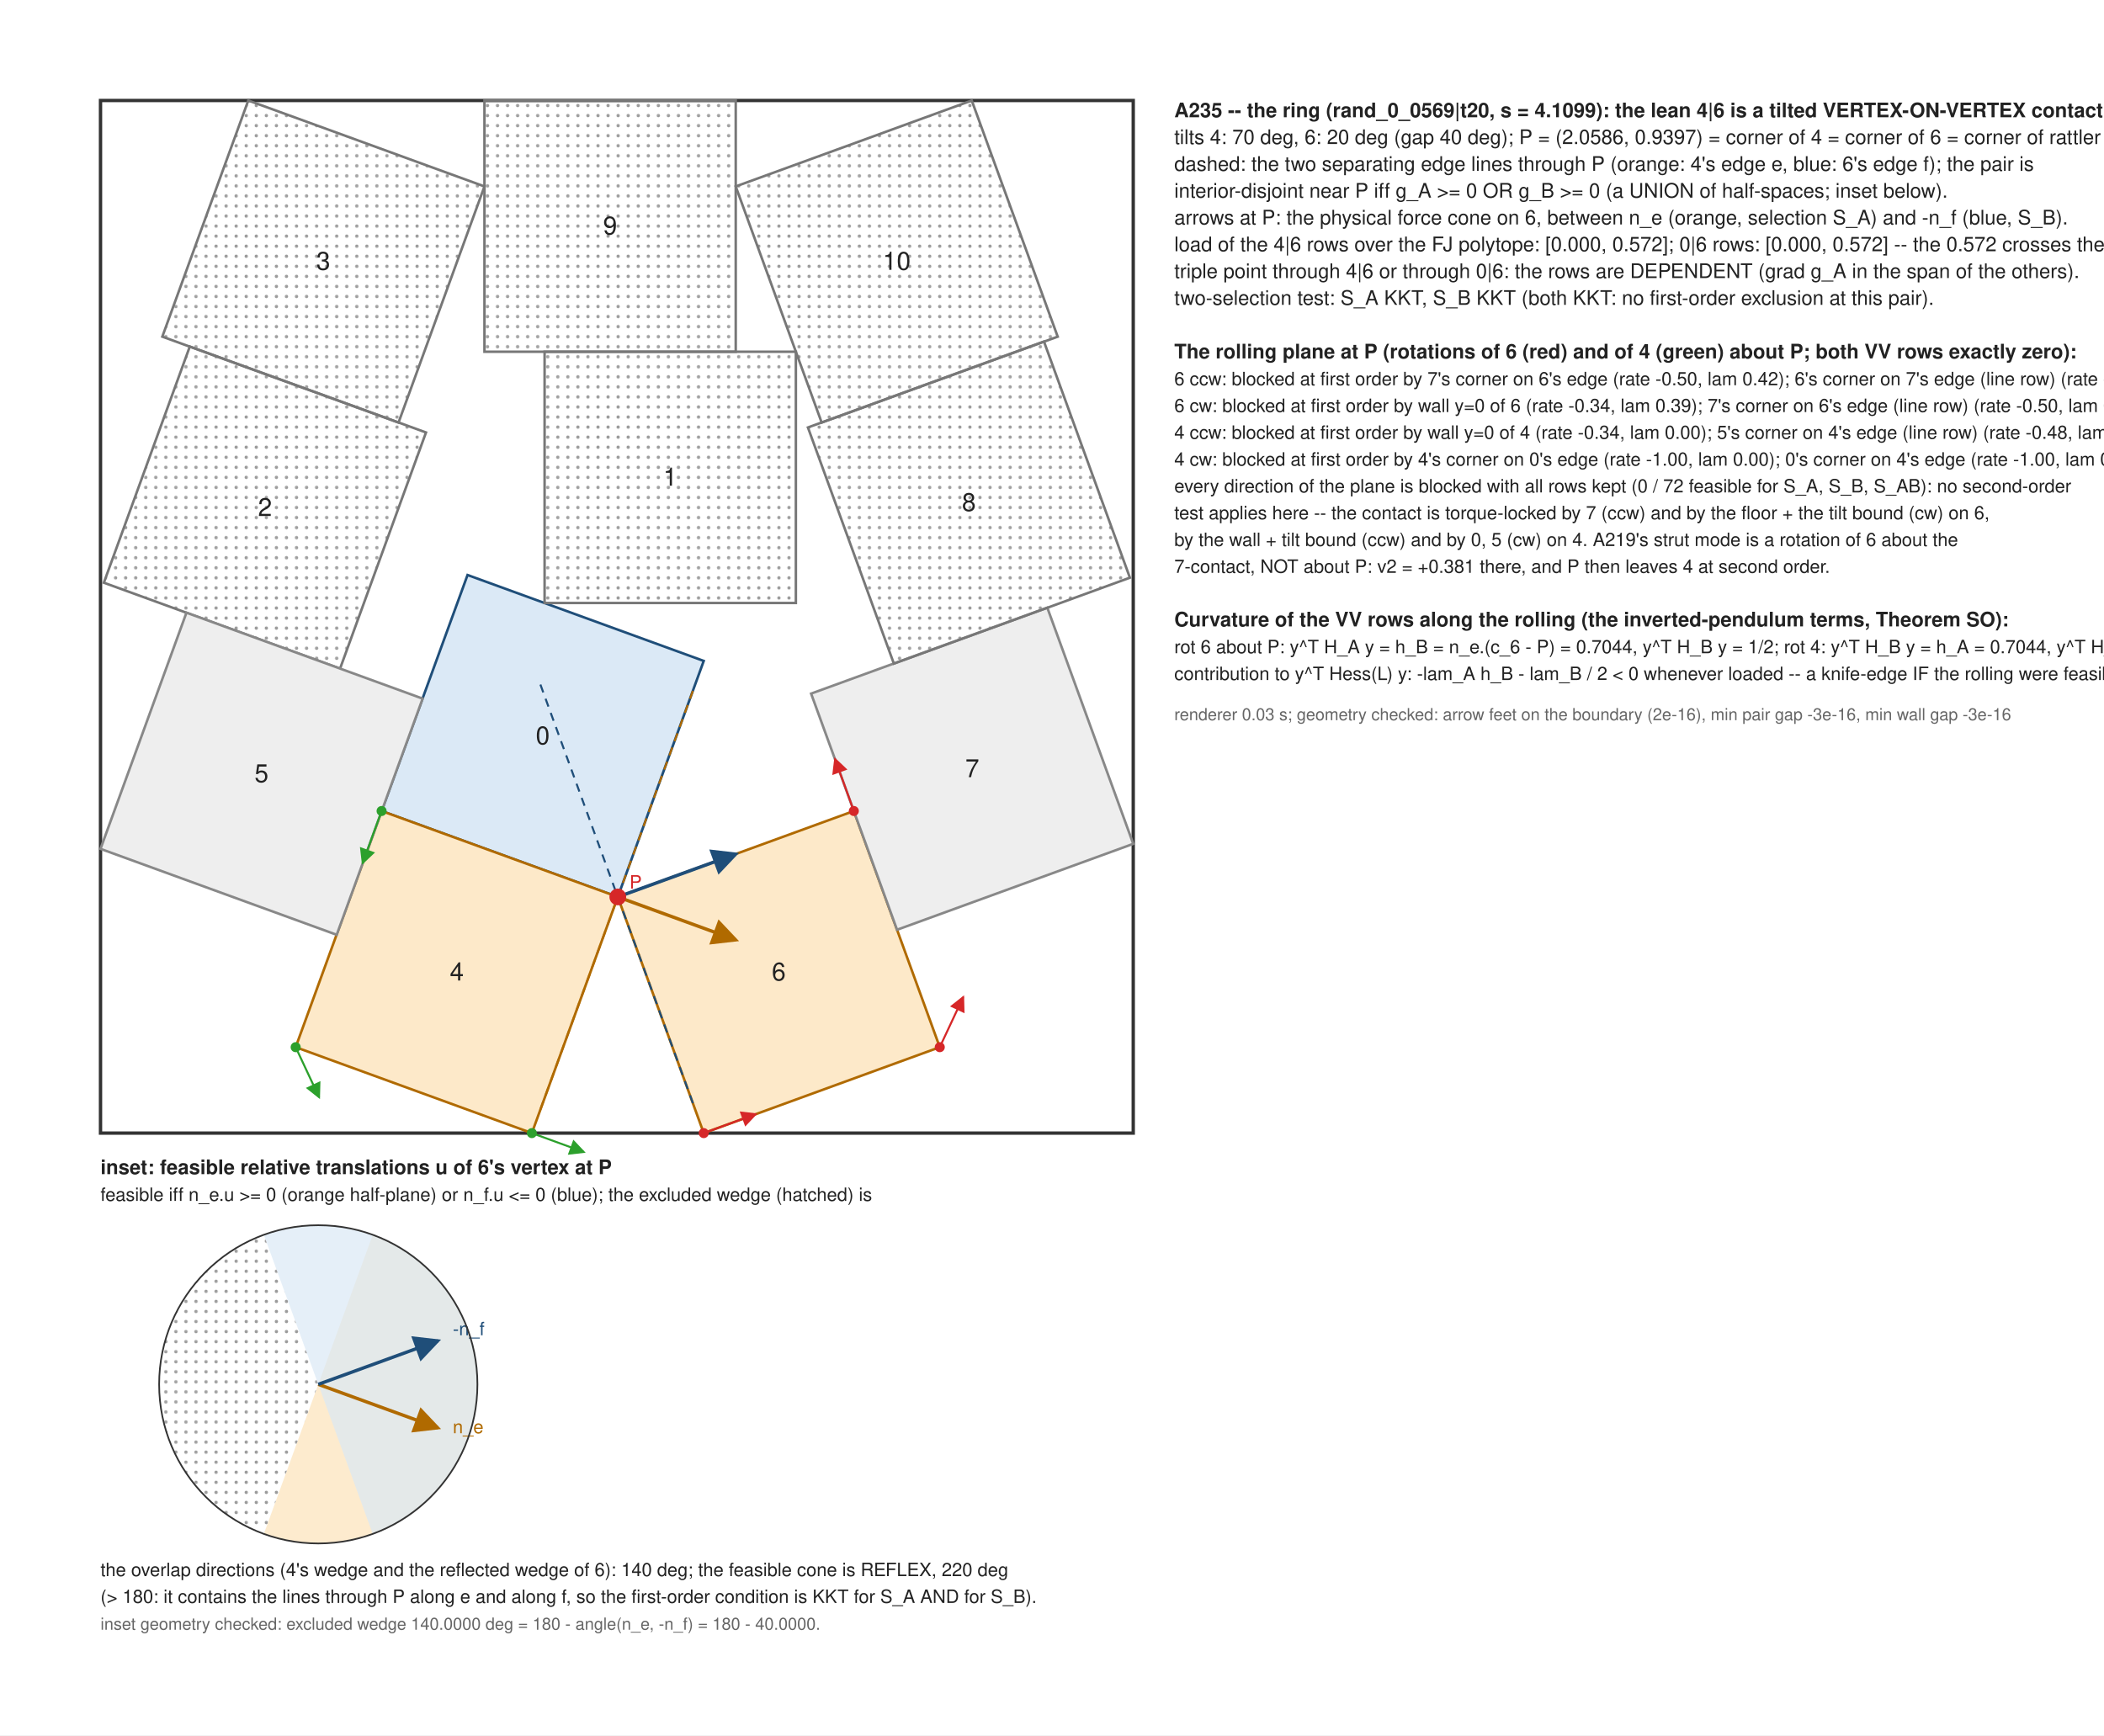
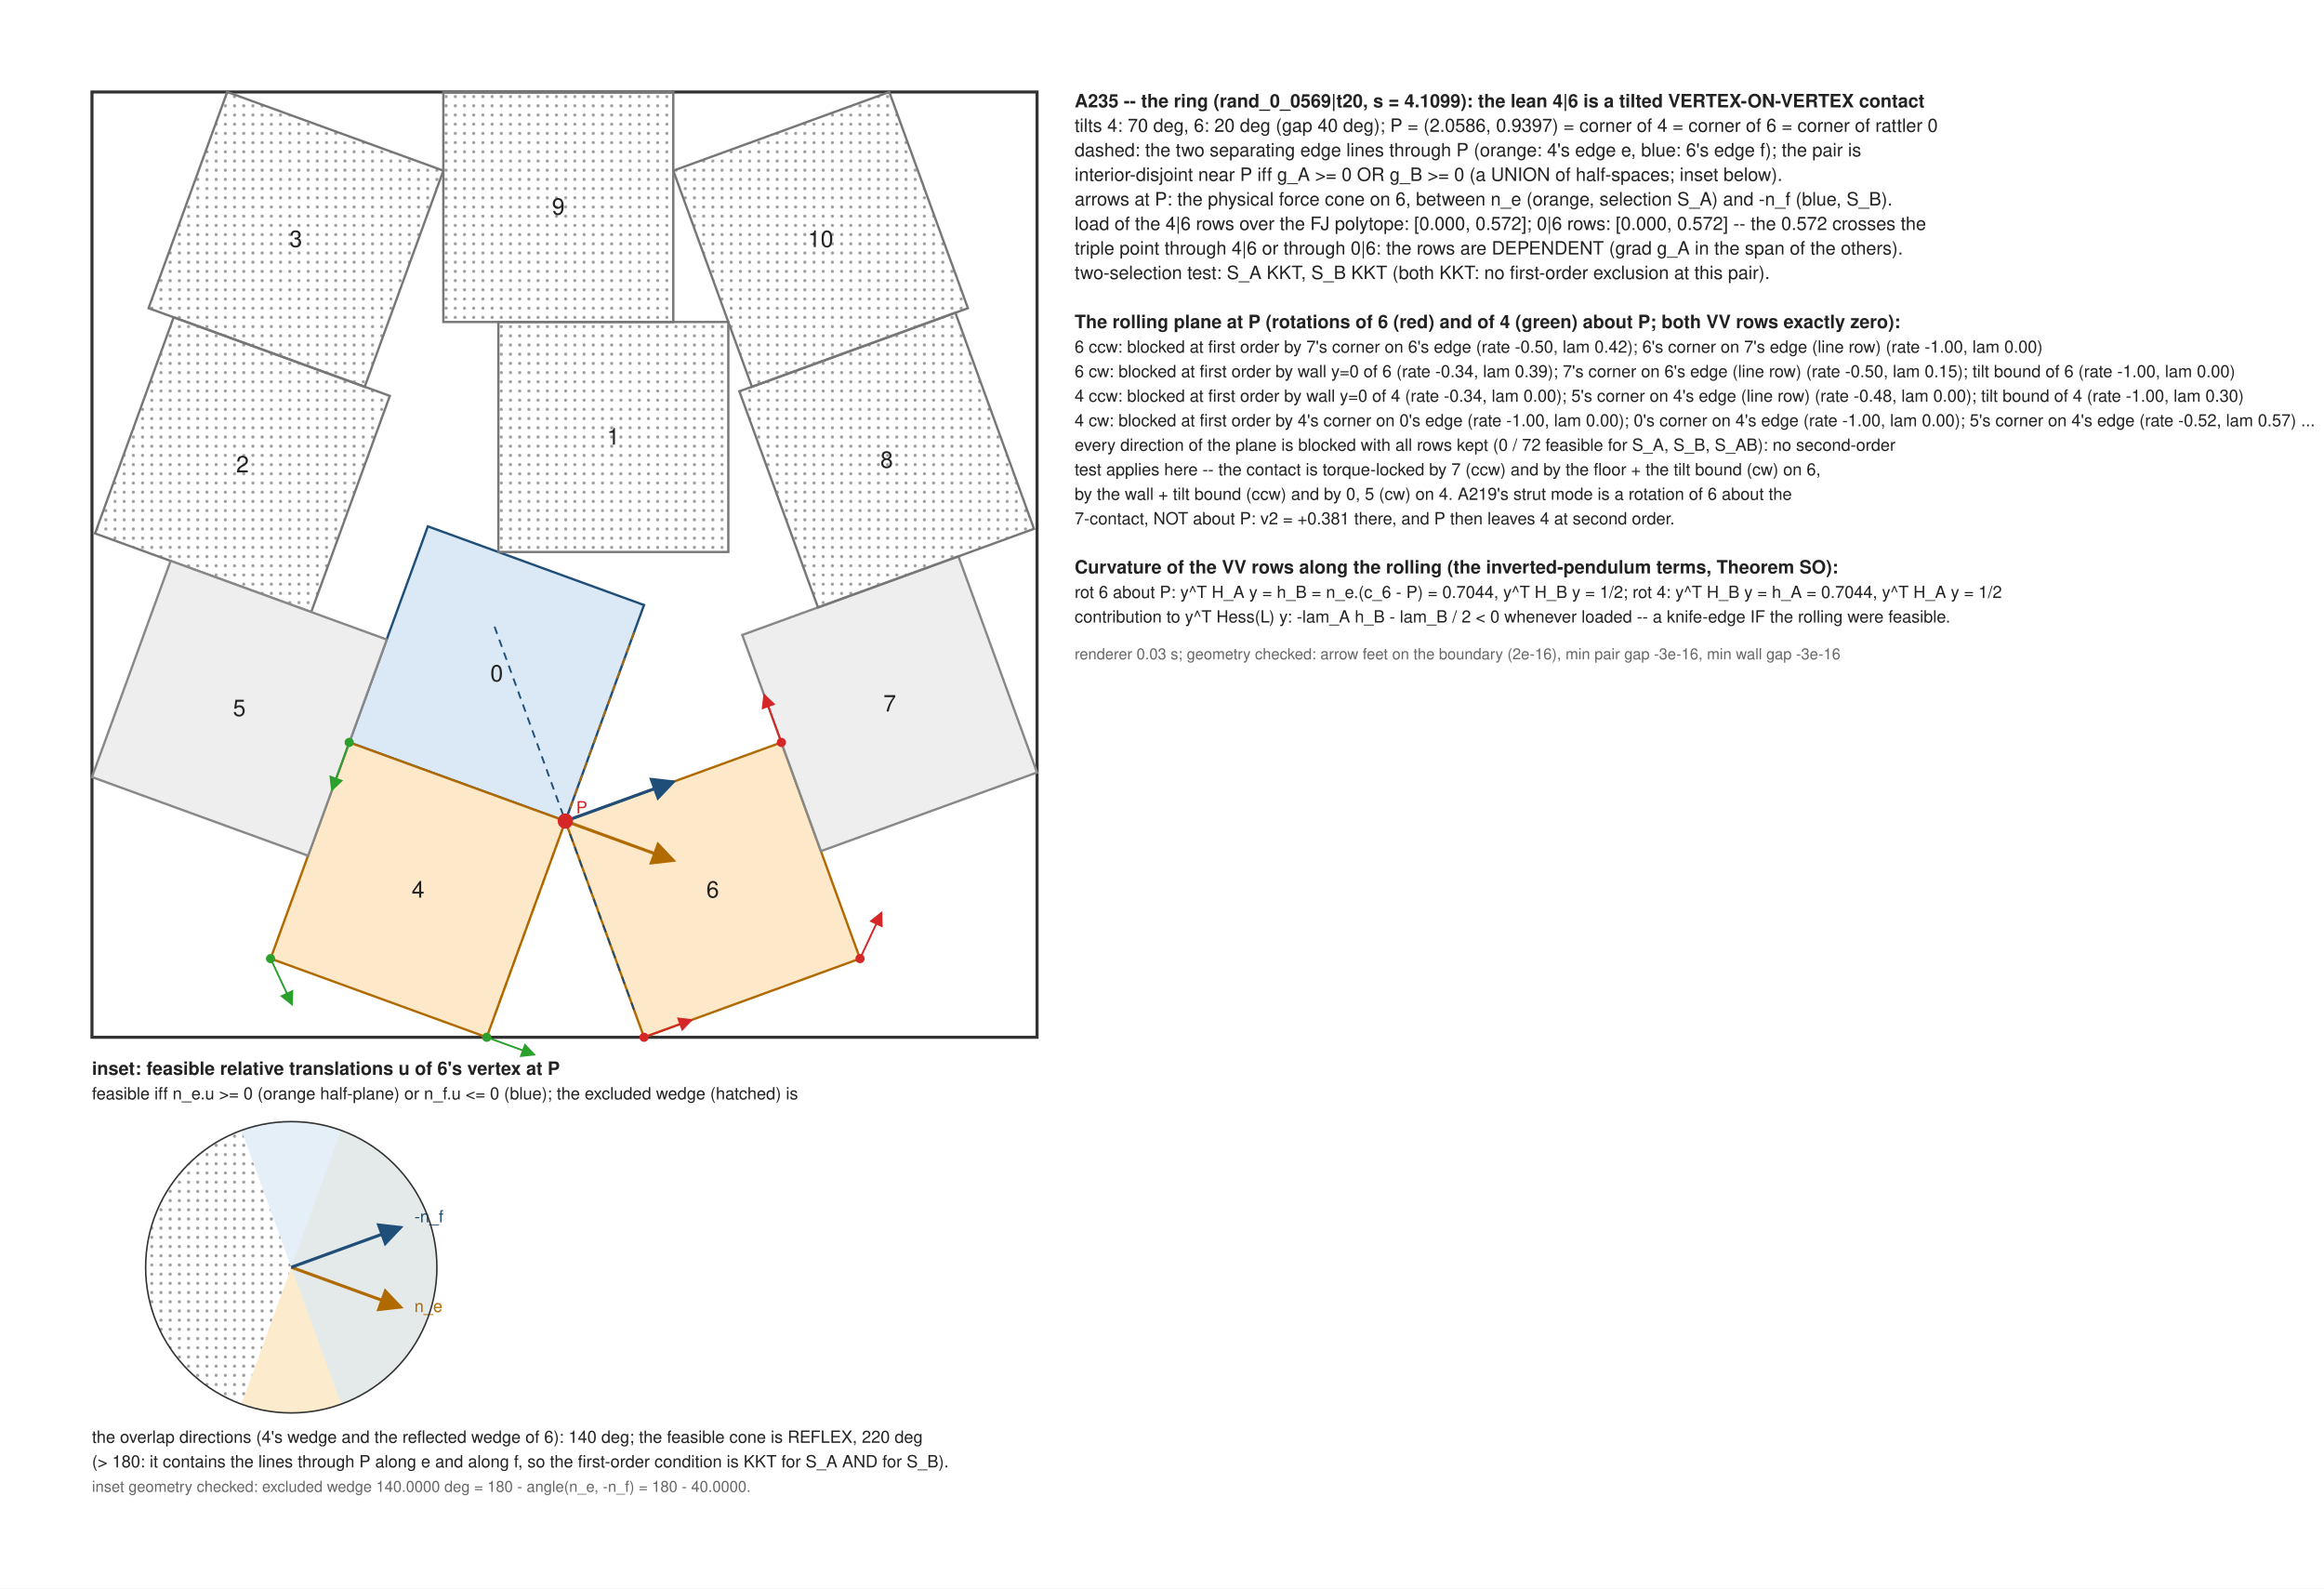
- <svg xmlns="http://www.w3.org/2000/svg" width="1256" height="1036" font-family="Helvetica,Arial,sans-serif">
+ <svg xmlns="http://www.w3.org/2000/svg" width="1516" height="1036" font-family="Helvetica,Arial,sans-serif">
  <defs>
    <marker id="ah" markerWidth="8" markerHeight="8" refX="7" refY="4" orient="auto">
      <path d="M0,0 L8,4 L0,8 z" fill="context-stroke" />
    </marker>
    <pattern id="stip" width="6" height="6" patternUnits="userSpaceOnUse">
      <circle cx="3" cy="3" r="1" fill="#999" />
    </pattern>
  </defs>
-   <rect width="1256" height="1036" fill="white" />
+   <rect width="1516" height="1036" fill="white" />
  <rect x="60.0" y="60.0" width="616.5" height="616.5" fill="none" stroke="#333" stroke-width="2" />
  <polygon points="368.8,535.5 420.1,394.6 279.1,343.3 227.8,484.2" fill="#dbe9f6" stroke="#1f4e79" stroke-width="1.5" />
  <text x="324.0" y="444.4" font-size="15" text-anchor="middle" fill="#222">0</text>
  <polygon points="475.1,360.0 475.1,210.0 325.1,210.0 325.1,360.0" fill="url(#stip)" stroke="#777" stroke-width="1.5" />
  <text x="400.1" y="290.0" font-size="15" text-anchor="middle" fill="#222">1</text>
  <polygon points="203.0,399.2 254.3,258.2 113.3,206.9 62.0,347.9" fill="url(#stip)" stroke="#777" stroke-width="1.5" />
  <text x="158.2" y="308.1" font-size="15" text-anchor="middle" fill="#222">2</text>
  <polygon points="237.9,252.3 289.2,111.3 148.2,60.0 96.9,201.0" fill="url(#stip)" stroke="#777" stroke-width="1.5" />
  <text x="193.0" y="161.1" font-size="15" text-anchor="middle" fill="#222">3</text>
  <polygon points="317.5,676.5 368.8,535.5 227.8,484.2 176.5,625.2" fill="#fde9c9" stroke="#b06a00" stroke-width="1.5" />
  <text x="272.7" y="585.4" font-size="15" text-anchor="middle" fill="#222">4</text>
  <polygon points="201.0,558.1 252.3,417.1 111.3,365.8 60.0,506.8" fill="#eeeeee" stroke="#888" stroke-width="1.5" />
  <text x="156.1" y="467.0" font-size="15" text-anchor="middle" fill="#222">5</text>
  <polygon points="420.1,676.5 561.0,625.2 509.7,484.2 368.8,535.5" fill="#fde9c9" stroke="#b06a00" stroke-width="1.5" />
  <text x="464.9" y="585.4" font-size="15" text-anchor="middle" fill="#222">6</text>
  <polygon points="535.5,555.1 676.5,503.8 625.2,362.8 484.2,414.1" fill="#eeeeee" stroke="#888" stroke-width="1.5" />
  <text x="580.4" y="464.0" font-size="15" text-anchor="middle" fill="#222">7</text>
  <polygon points="533.6,396.2 674.5,344.9 623.2,203.9 482.3,255.2" fill="url(#stip)" stroke="#777" stroke-width="1.5" />
  <text x="578.4" y="305.1" font-size="15" text-anchor="middle" fill="#222">8</text>
  <polygon points="439.2,210.0 439.2,60.0 289.2,60.0 289.2,210.0" fill="url(#stip)" stroke="#777" stroke-width="1.5" />
  <text x="364.2" y="140.0" font-size="15" text-anchor="middle" fill="#222">9</text>
  <polygon points="490.5,252.3 631.4,201.0 580.1,60.0 439.2,111.3" fill="url(#stip)" stroke="#777" stroke-width="1.5" />
  <text x="535.3" y="161.1" font-size="15" text-anchor="middle" fill="#222">10</text>
  <line x1="322.6" y1="662.4" x2="415.0" y2="408.7" stroke="#b06a00" stroke-width="1.2" stroke-dasharray="5,4" />
  <line x1="322.6" y1="408.7" x2="415.0" y2="662.4" stroke="#1f4e79" stroke-width="1.2" stroke-dasharray="5,4" />
  <line x1="368.8" y1="535.5" x2="439.3" y2="561.2" stroke="#b06a00" stroke-width="2.0" marker-end="url(#ah)" />
  <circle cx="368.8" cy="535.5" r="3" fill="#b06a00" />
  <line x1="368.8" y1="535.5" x2="439.3" y2="509.9" stroke="#1f4e79" stroke-width="2.0" marker-end="url(#ah)" />
  <circle cx="368.8" cy="535.5" r="3" fill="#1f4e79" />
  <line x1="420.1" y1="676.5" x2="451.1" y2="665.2" stroke="#d62728" stroke-width="1.2" marker-end="url(#ah)" />
  <circle cx="420.1" cy="676.5" r="3" fill="#d62728" />
  <line x1="561.0" y1="625.2" x2="575.0" y2="595.3" stroke="#d62728" stroke-width="1.2" marker-end="url(#ah)" />
  <circle cx="561.0" cy="625.2" r="3" fill="#d62728" />
  <line x1="509.7" y1="484.2" x2="498.5" y2="453.2" stroke="#d62728" stroke-width="1.2" marker-end="url(#ah)" />
  <circle cx="509.7" cy="484.2" r="3" fill="#d62728" />
  <line x1="317.5" y1="676.5" x2="348.5" y2="687.8" stroke="#2ca02c" stroke-width="1.2" marker-end="url(#ah)" />
  <circle cx="317.5" cy="676.5" r="3" fill="#2ca02c" />
  <line x1="227.8" y1="484.2" x2="216.5" y2="515.2" stroke="#2ca02c" stroke-width="1.2" marker-end="url(#ah)" />
  <circle cx="227.8" cy="484.2" r="3" fill="#2ca02c" />
  <line x1="176.5" y1="625.2" x2="190.5" y2="655.1" stroke="#2ca02c" stroke-width="1.2" marker-end="url(#ah)" />
  <circle cx="176.5" cy="625.2" r="3" fill="#2ca02c" />
  <circle cx="368.8" cy="535.5" r="5" fill="#d62728" />
  <text x="375.8" y="530.5" font-size="11" fill="#d62728">P</text>
  <text x="701" y="70" font-size="12" fill="#222" font-weight="bold">A235 -- the ring (rand_0_0569|t20, s = 4.1099): the lean 4|6 is a tilted VERTEX-ON-VERTEX contact</text>
  <text x="701" y="86" font-size="12" fill="#222">tilts 4: 70 deg, 6: 20 deg (gap 40 deg); P = (2.0586, 0.9397) = corner of 4 = corner of 6 = corner of rattler 0</text>
  <text x="701" y="102" font-size="12" fill="#222">dashed: the two separating edge lines through P (orange: 4's edge e, blue: 6's edge f); the pair is</text>
  <text x="701" y="118" font-size="12" fill="#222">interior-disjoint near P iff  g_A &gt;= 0  OR  g_B &gt;= 0  (a UNION of half-spaces; inset below).</text>
  <text x="701" y="134" font-size="12" fill="#222">arrows at P: the physical force cone on 6, between n_e (orange, selection S_A) and -n_f (blue, S_B).</text>
  <text x="701" y="150" font-size="12" fill="#222">load of the 4|6 rows over the FJ polytope: [0.000, 0.572]; 0|6 rows: [0.000, 0.572] -- the 0.572 crosses the</text>
  <text x="701" y="166" font-size="12" fill="#222">triple point through 4|6 or through 0|6: the rows are DEPENDENT (grad g_A in the span of the others).</text>
  <text x="701" y="182" font-size="12" fill="#222">two-selection test: S_A KKT, S_B KKT (both KKT: no first-order exclusion at this pair).</text>
  <text x="701" y="198" font-size="12" fill="#222" />
  <text x="701" y="214" font-size="12" fill="#222" font-weight="bold">The rolling plane at P (rotations of 6 (red) and of 4 (green) about P; both VV rows exactly zero):</text>
  <text x="701" y="230" font-size="11" fill="#222">  6 ccw: blocked at first order by 7's corner on 6's edge (rate -0.50, lam 0.42); 6's corner on 7's edge (line row) (rate -1.00, lam 0.00)</text>
  <text x="701" y="246" font-size="11" fill="#222">  6 cw: blocked at first order by wall y=0 of 6 (rate -0.34, lam 0.39); 7's corner on 6's edge (line row) (rate -0.50, lam 0.15); tilt bound of 6 (rate -1.00, lam 0.00)</text>
  <text x="701" y="262" font-size="11" fill="#222">  4 ccw: blocked at first order by wall y=0 of 4 (rate -0.34, lam 0.00); 5's corner on 4's edge (line row) (rate -0.48, lam 0.00); tilt bound of 4 (rate -1.00, lam 0.30)</text>
  <text x="701" y="278" font-size="11" fill="#222">  4 cw: blocked at first order by 4's corner on 0's edge (rate -1.00, lam 0.00); 0's corner on 4's edge (rate -1.00, lam 0.00); 5's corner on 4's edge (rate -0.52, lam 0.57) ...</text>
  <text x="701" y="294" font-size="11" fill="#222">  every direction of the plane is blocked with all rows kept (0 / 72 feasible for S_A, S_B, S_AB): no second-order</text>
  <text x="701" y="310" font-size="11" fill="#222">  test applies here -- the contact is torque-locked by 7 (ccw) and by the floor + the tilt bound (cw) on 6,</text>
  <text x="701" y="326" font-size="11" fill="#222">  by the wall + tilt bound (ccw) and by 0, 5 (cw) on 4.  A219's strut mode is a rotation of 6 about the</text>
  <text x="701" y="342" font-size="11" fill="#222">  7-contact, NOT about P: v2 = +0.381 there, and P then leaves 4 at second order.</text>
  <text x="701" y="358" font-size="12" fill="#222" />
  <text x="701" y="374" font-size="12" fill="#222" font-weight="bold">Curvature of the VV rows along the rolling (the inverted-pendulum terms, Theorem SO):</text>
  <text x="701" y="390" font-size="11" fill="#222">  rot 6 about P: y^T H_A y = h_B = n_e.(c_6 - P) = 0.7044, y^T H_B y = 1/2;  rot 4: y^T H_B y = h_A = 0.7044, y^T H_A y = 1/2</text>
  <text x="701" y="406" font-size="11" fill="#222">  contribution to y^T Hess(L) y: -lam_A h_B - lam_B / 2 &lt; 0 whenever loaded -- a knife-edge IF the rolling were feasible.</text>
  <text x="60" y="701" font-size="12" fill="#222" font-weight="bold">inset: feasible relative translations u of 6's vertex at P</text>
  <text x="60" y="717" font-size="11" fill="#222">feasible iff n_e.u &gt;= 0 (orange half-plane) or n_f.u &lt;= 0 (blue); the excluded wedge (hatched) is</text>
  <polygon points="190.0,826.5 157.5,915.8 162.2,917.3 167.0,918.7 171.9,919.7 176.8,920.6 181.7,921.1 186.7,921.4 191.7,921.5 196.6,921.3 201.6,920.8 206.5,920.0 211.4,919.1 216.2,917.8 220.9,916.3 225.6,914.6 230.1,912.6 234.6,910.4 238.9,907.9 243.1,905.2 247.2,902.4 251.1,899.3 254.8,896.0 258.3,892.5 261.7,888.8 264.9,885.0 267.8,881.0 270.6,876.8 273.1,872.5 275.4,868.1 277.4,863.6 279.3,859.0 280.8,854.3 282.2,849.5 283.3,844.6 284.1,839.7 284.6,834.8 284.9,829.8 285.0,824.8 284.8,819.9 284.3,814.9 283.6,810.0 282.6,805.1 281.3,800.3 279.8,795.6 278.1,790.9 276.1,786.3 273.9,781.9 271.4,777.6 268.8,773.4 265.9,769.3 262.8,765.4 259.5,761.7 256.0,758.2 252.3,754.8 248.5,751.6 244.5,748.7 240.3,745.9 236.1,743.4 231.6,741.1 227.1,739.0 222.5,737.2" fill="#fde9c9" fill-opacity="0.90" stroke="none" />
  <polygon points="190.0,826.5 222.5,915.8 227.1,913.9 231.6,911.9 236.1,909.6 240.3,907.1 244.5,904.3 248.5,901.4 252.3,898.2 256.0,894.8 259.5,891.3 262.8,887.6 265.9,883.7 268.8,879.6 271.4,875.4 273.9,871.1 276.1,866.6 278.1,862.1 279.8,857.4 281.3,852.7 282.6,847.9 283.6,843.0 284.3,838.1 284.8,833.1 285.0,828.1 284.9,823.2 284.6,818.2 284.1,813.3 283.3,808.4 282.2,803.5 280.8,798.7 279.3,794.0 277.4,789.4 275.4,784.8 273.1,780.4 270.6,776.1 267.8,772.0 264.9,768.0 261.7,764.2 258.3,760.5 254.8,757.0 251.1,753.7 247.2,750.6 243.1,747.7 238.9,745.1 234.6,742.6 230.1,740.4 225.6,738.4 220.9,736.7 216.2,735.2 211.4,733.9 206.5,732.9 201.6,732.2 196.6,731.7 191.7,731.5 186.7,731.5 181.7,731.9 176.8,732.4 171.9,733.2 167.0,734.3 162.2,735.6 157.5,737.2" fill="#dbe9f6" fill-opacity="0.70" stroke="none" />
  <polygon points="190.0,826.5 157.5,737.2 153.9,738.6 150.4,740.2 146.9,741.8 143.5,743.7 140.1,745.6 136.9,747.7 133.7,750.0 130.6,752.3 127.7,754.8 124.8,757.4 122.0,760.1 119.4,762.9 116.9,765.8 114.5,768.9 112.2,772.0 110.0,775.2 108.0,778.5 106.1,781.9 104.4,785.3 102.8,788.9 101.3,792.4 100.0,796.1 98.8,799.8 97.8,803.5 97.0,807.3 96.3,811.1 95.7,814.9 95.3,818.8 95.1,822.6 95.0,826.5 95.1,830.4 95.3,834.2 95.7,838.1 96.3,841.9 97.0,845.7 97.8,849.5 98.8,853.2 100.0,856.9 101.3,860.5 102.8,864.1 104.4,867.6 106.1,871.1 108.0,874.5 110.0,877.8 112.2,881.0 114.5,884.1 116.9,887.1 119.4,890.1 122.0,892.9 124.8,895.6 127.7,898.2 130.6,900.7 133.7,903.0 136.9,905.2 140.1,907.3 143.5,909.3 146.9,911.1 150.4,912.8 153.9,914.4 157.5,915.8" fill="url(#stip)" fill-opacity="1.00" stroke="none" />
  <line x1="190.0" y1="826.5" x2="261.4" y2="852.5" stroke="#b06a00" stroke-width="2" marker-end="url(#ah)" />
  <text x="270.3" y="855.7" font-size="11" fill="#b06a00">n_e</text>
  <line x1="190.0" y1="826.5" x2="261.4" y2="800.5" stroke="#1f4e79" stroke-width="2" marker-end="url(#ah)" />
  <text x="270.3" y="797.2" font-size="11" fill="#1f4e79">-n_f</text>
  <circle cx="190.0" cy="826.5" r="95" fill="none" stroke="#333" />
  <text x="60" y="941" font-size="11" fill="#222">the overlap directions (4's wedge and the reflected wedge of 6): 140 deg; the feasible cone is REFLEX, 220 deg</text>
  <text x="60" y="957" font-size="11" fill="#222">(&gt; 180: it contains the lines through P along e and along f, so the first-order condition is KKT for S_A AND for S_B).</text>
  <text x="60" y="973" font-size="10" fill="#666">inset geometry checked: excluded wedge 140.0000 deg = 180 - angle(n_e, -n_f) = 180 - 40.0000.</text>
  <text x="701" y="422" font-size="12" fill="#222" />
  <text x="701" y="430" font-size="10" fill="#666">renderer 0.03 s; geometry checked: arrow feet on the boundary (2e-16), min pair gap -3e-16, min wall gap -3e-16</text>
</svg>
